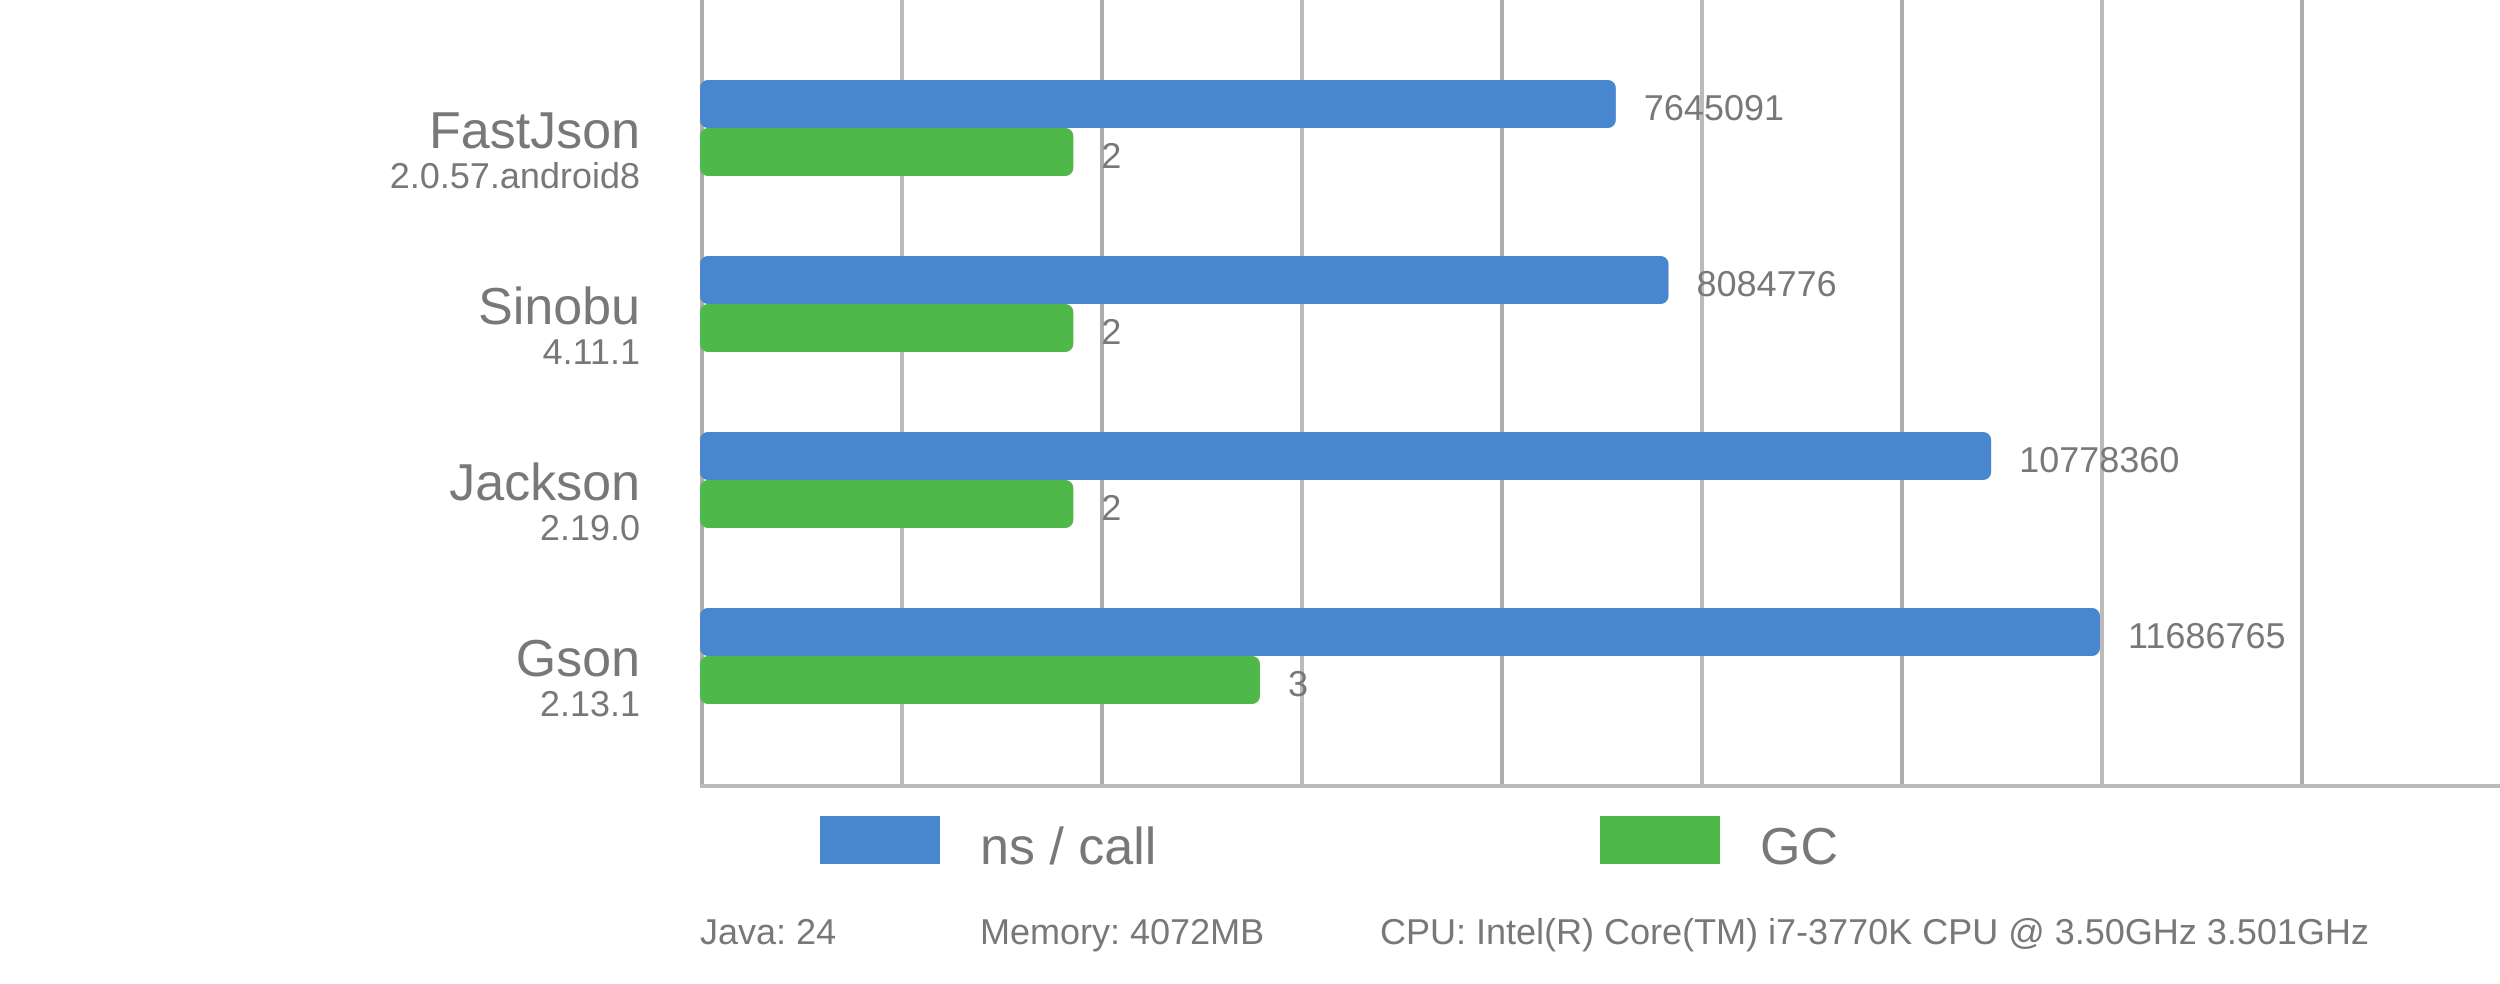
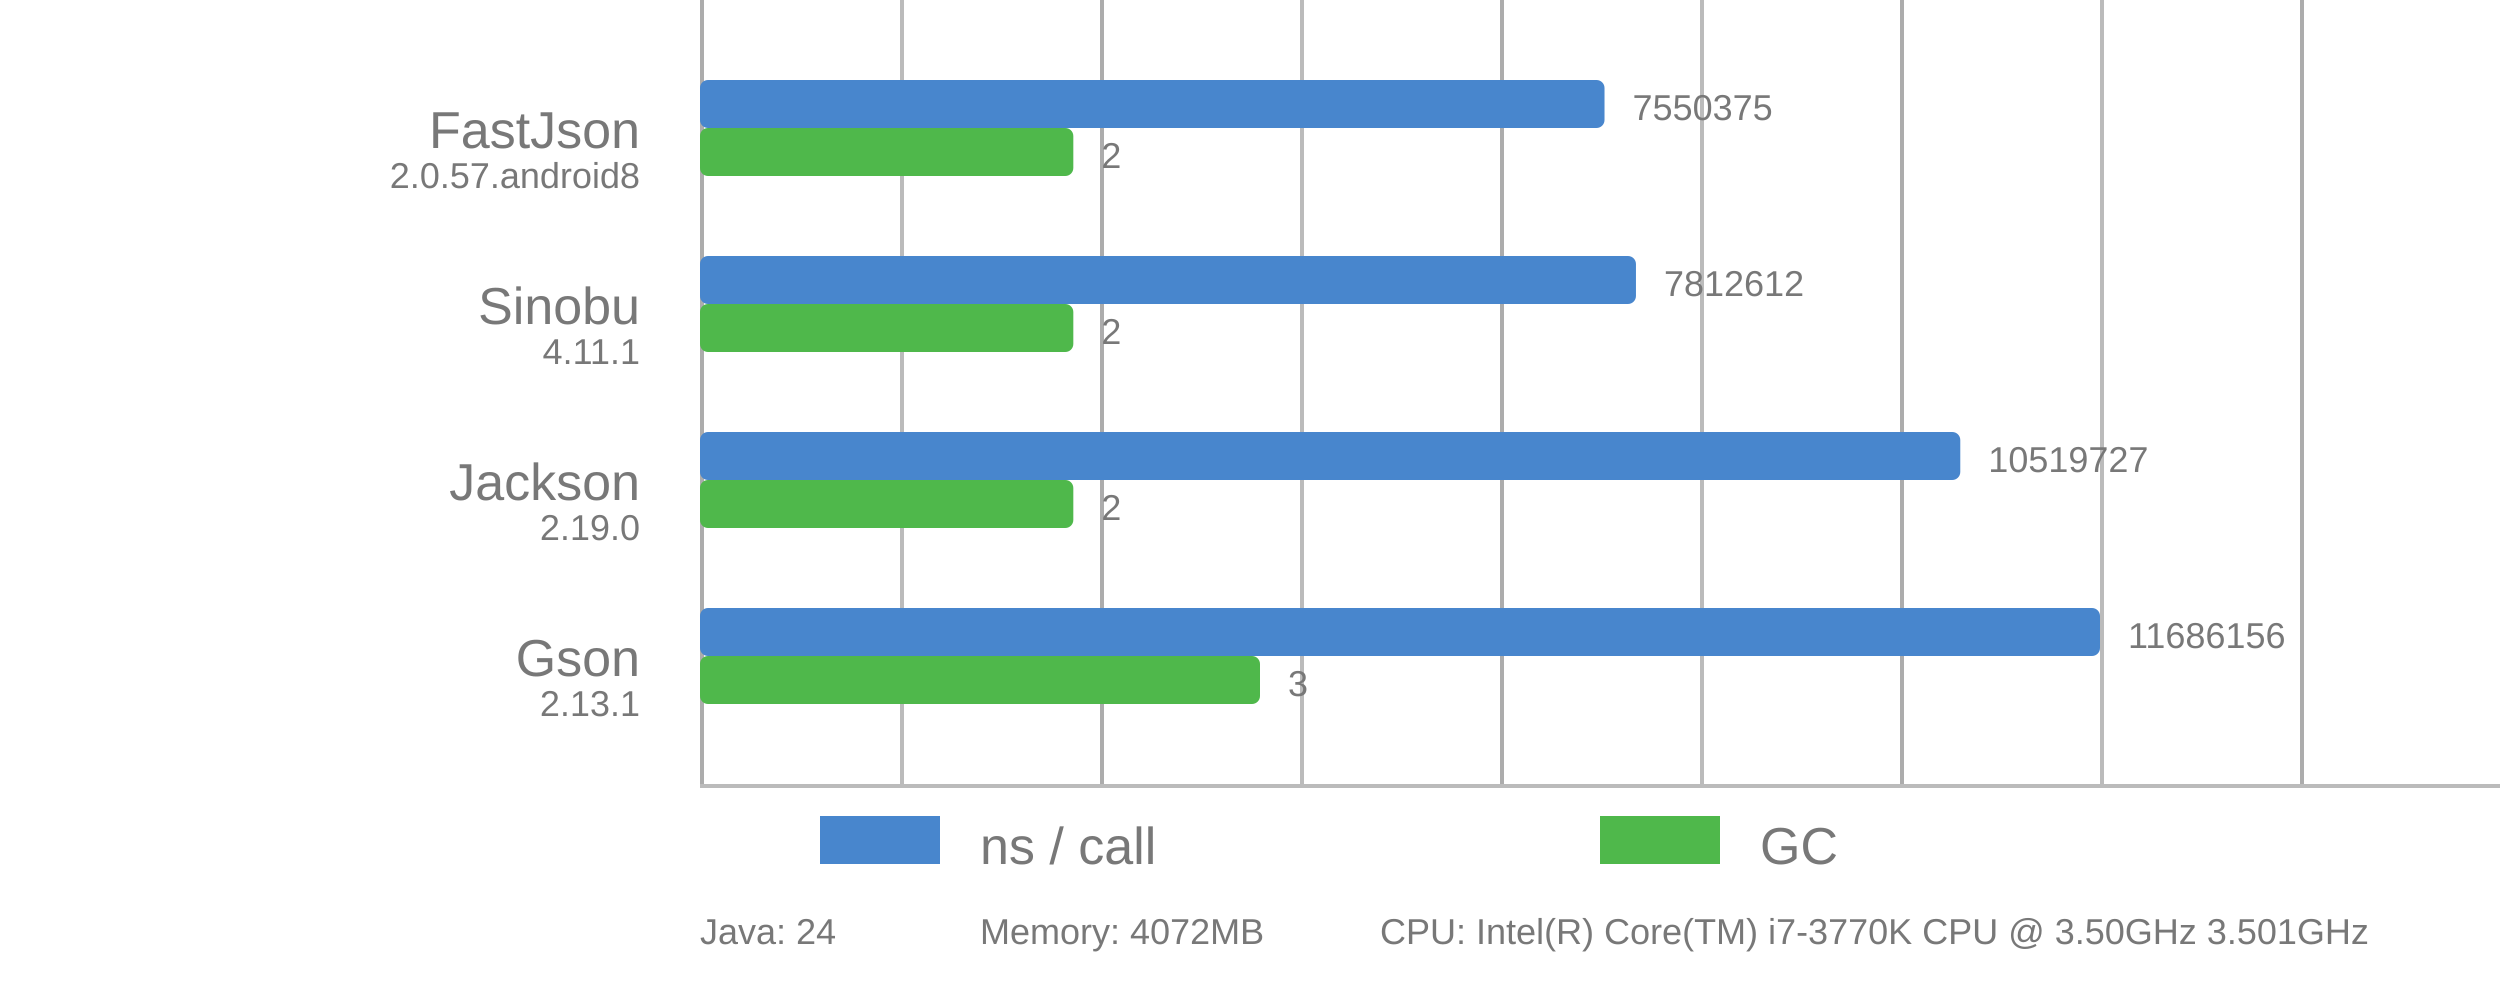
<svg xmlns="http://www.w3.org/2000/svg" viewBox="0 0 625 246">
  <style>
      text {
          font-family: Arial;
          font-size: 13px;
          fill: #787878;
      }

      .desc {
          font-size: 9px;
      }

      .vline {
          fill: #acacac;
          stroke: none;
          stroke-width: 0;
      }

      .subline {
          fill: #bbb;
          stroke: none;
          stroke-width: 0;
      }

      .bar {
          stroke-linejoin: round;
          height: 12px;
      }
  </style>
  <rect x="175" y="0" width="1" height="196" class="vline" />
  <rect x="275" y="0" width="1" height="196" class="vline" />
  <rect x="375" y="0" width="1" height="196" class="vline" />
  <rect x="475" y="0" width="1" height="196" class="vline" />
  <rect x="575" y="0" width="1" height="196" class="vline" />
  <rect x="225" y="0" width="1" height="196" class="subline" />
  <rect x="325" y="0" width="1" height="196" class="subline" />
  <rect x="425" y="0" width="1" height="196" class="subline" />
  <rect x="525" y="0" width="1" height="196" class="subline" />
  <rect x="175" y="196" width="450" height="1" class="subline" />
  <rect x="205" y="204" width="30" fill="#4886CD" class="bar" />
  <text x="245" y="216">ns / call</text>
  <rect x="400" y="204" width="30" fill="#4FB84B" class="bar" />
  <text x="440" y="216">GC</text>
  <text x="160" y="37" text-anchor="end">FastJson</text>
  <text x="160" y="47" text-anchor="end" class="desc">2.0.57.android8</text>
-   <rect x="175" y="20" width="228.96" rx="2" ry="2" fill="#4886CD" class="bar" />
-   <text x="410.96" y="30" class="desc">7645091</text>
+   <rect x="175" y="20" width="226.13" rx="2" ry="2" fill="#4886CD" class="bar" />
+   <text x="408.13" y="30" class="desc">7550375</text>
  <rect x="175" y="32" width="93.33" rx="2" ry="2" fill="#4FB84B" class="bar" />
  <text x="275.33" y="42" class="desc">2</text>
  <text x="160" y="81" text-anchor="end">Sinobu</text>
  <text x="160" y="91" text-anchor="end" class="desc">4.11.1</text>
-   <rect x="175" y="64" width="242.13" rx="2" ry="2" fill="#4886CD" class="bar" />
-   <text x="424.13" y="74" class="desc">8084776</text>
+   <rect x="175" y="64" width="233.99" rx="2" ry="2" fill="#4886CD" class="bar" />
+   <text x="415.99" y="74" class="desc">7812612</text>
  <rect x="175" y="76" width="93.33" rx="2" ry="2" fill="#4FB84B" class="bar" />
  <text x="275.33" y="86" class="desc">2</text>
  <text x="160" y="125" text-anchor="end">Jackson</text>
  <text x="160" y="135" text-anchor="end" class="desc">2.19.0</text>
-   <rect x="175" y="108" width="322.79" rx="2" ry="2" fill="#4886CD" class="bar" />
-   <text x="504.79" y="118" class="desc">10778360</text>
+   <rect x="175" y="108" width="315.07" rx="2" ry="2" fill="#4886CD" class="bar" />
+   <text x="497.07" y="118" class="desc">10519727</text>
  <rect x="175" y="120" width="93.33" rx="2" ry="2" fill="#4FB84B" class="bar" />
  <text x="275.33" y="130" class="desc">2</text>
  <text x="160" y="169" text-anchor="end">Gson</text>
  <text x="160" y="179" text-anchor="end" class="desc">2.13.1</text>
  <rect x="175" y="152" width="350.00" rx="2" ry="2" fill="#4886CD" class="bar" />
-   <text x="532.00" y="162" class="desc">11686765</text>
+   <text x="532.00" y="162" class="desc">11686156</text>
  <rect x="175" y="164" width="140.00" rx="2" ry="2" fill="#4FB84B" class="bar" />
  <text x="322.00" y="174" class="desc">3</text>
  <text x="175" y="236" class="desc">Java: 24</text>
  <text x="245" y="236" class="desc">Memory: 4072MB</text>
  <text x="345" y="236" class="desc">CPU: Intel(R) Core(TM) i7-3770K CPU @ 3.50GHz 3.501GHz</text>
</svg>
